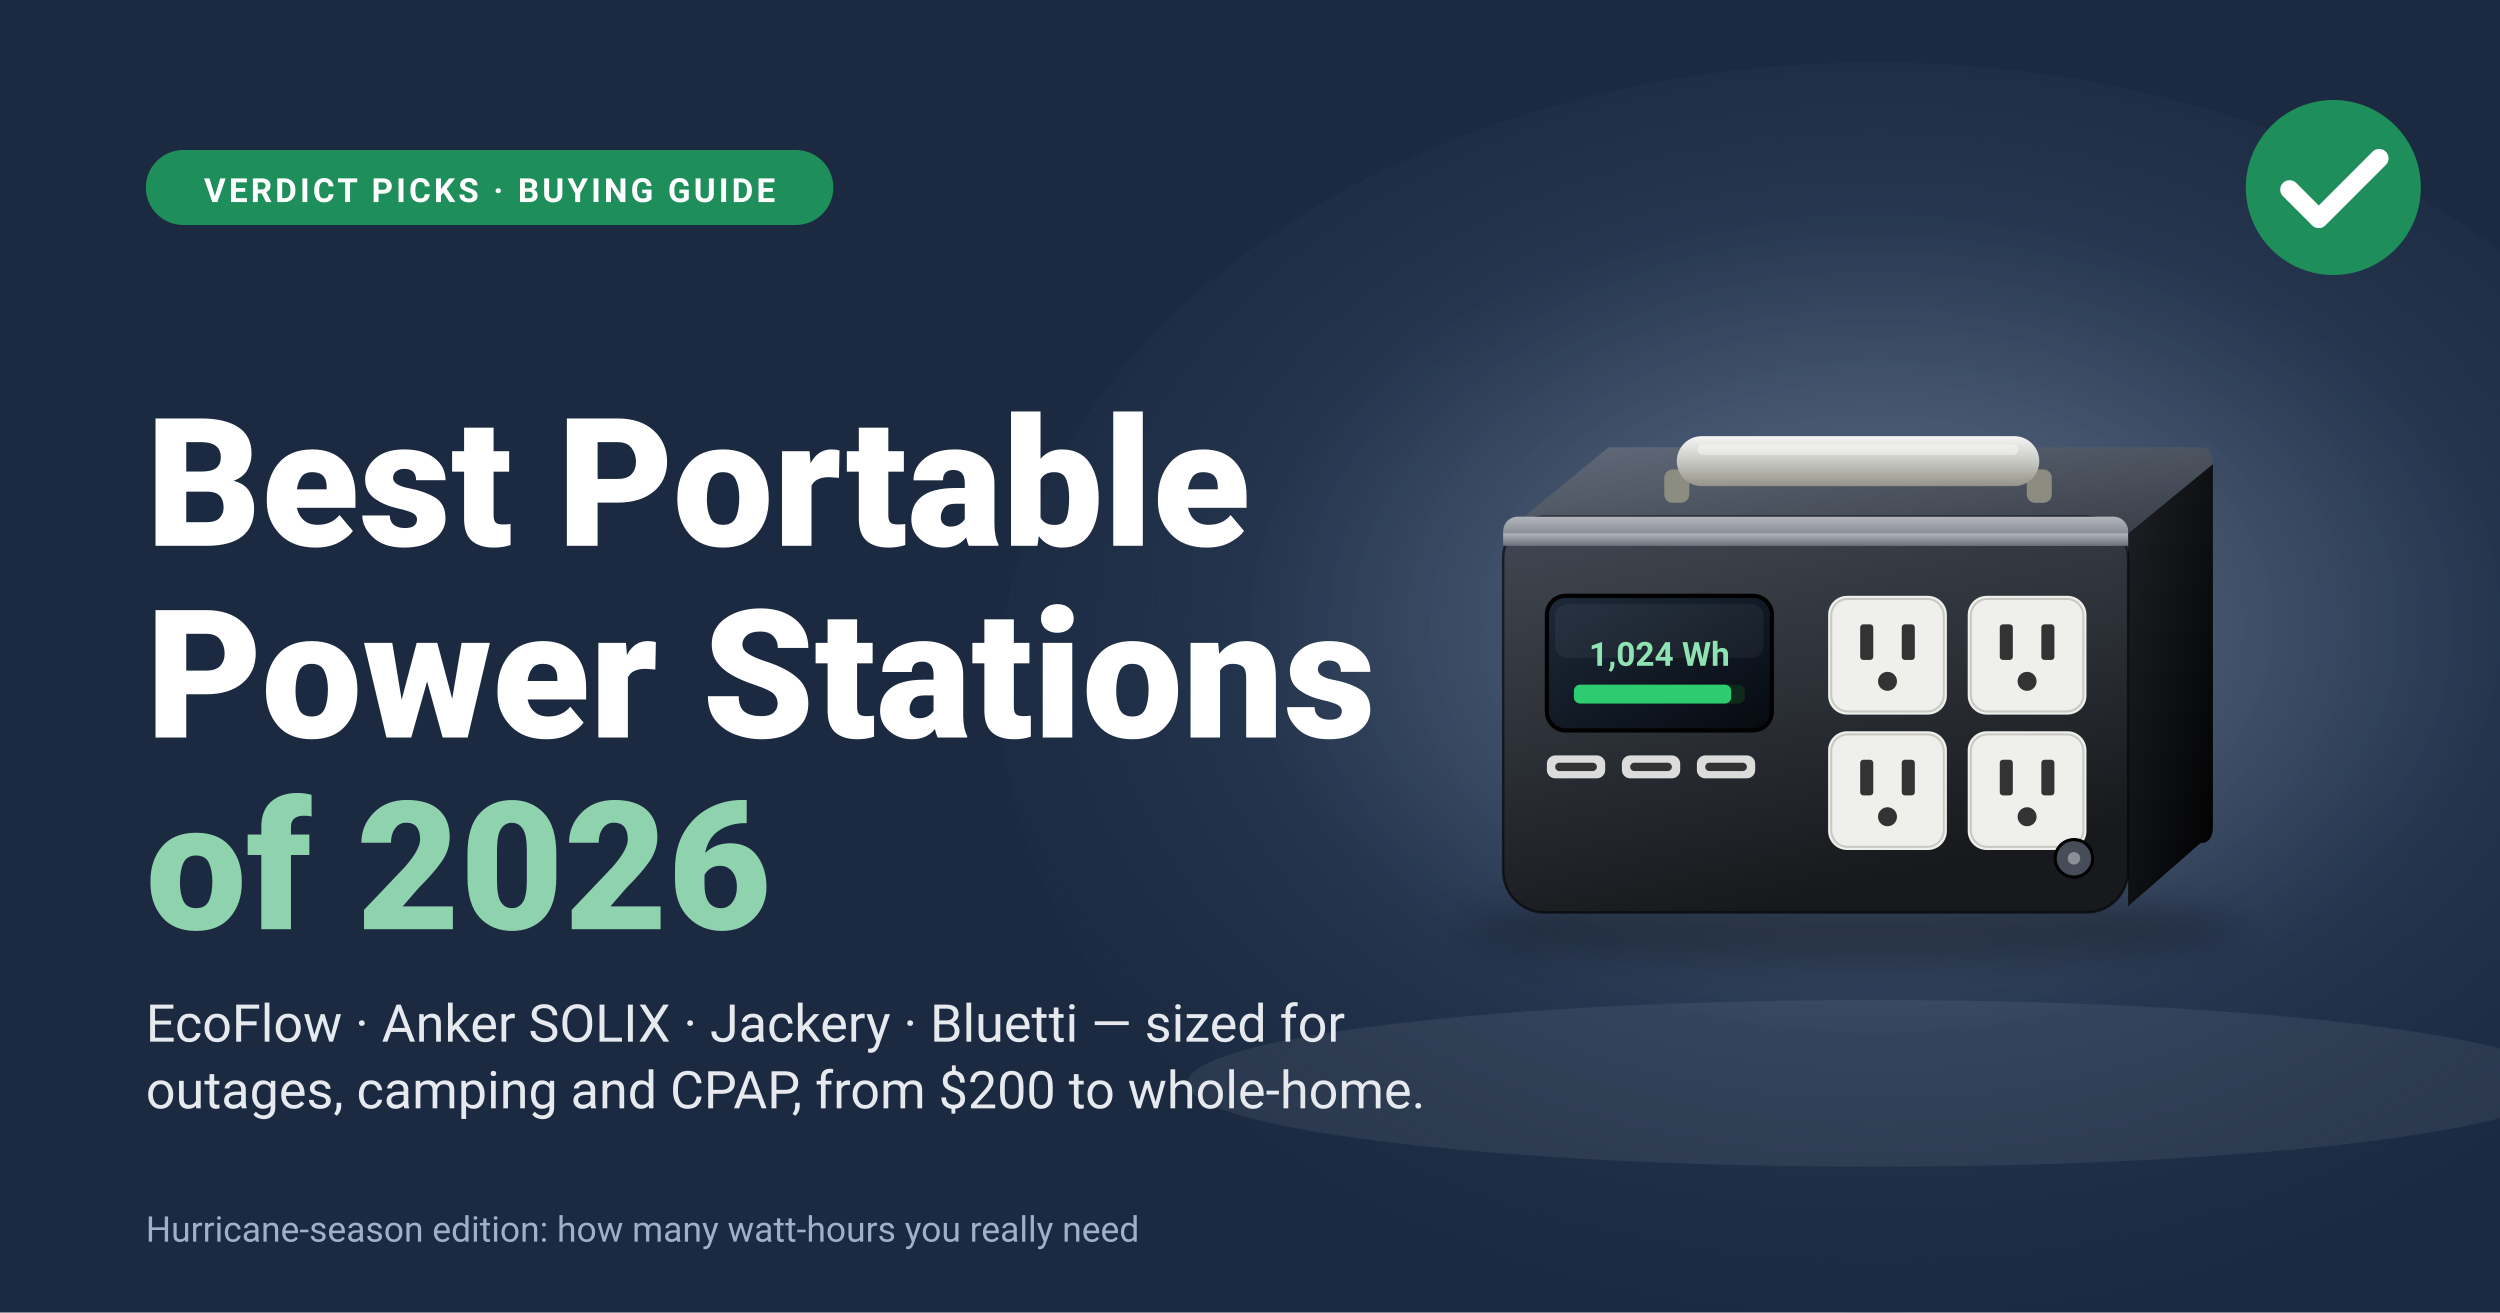
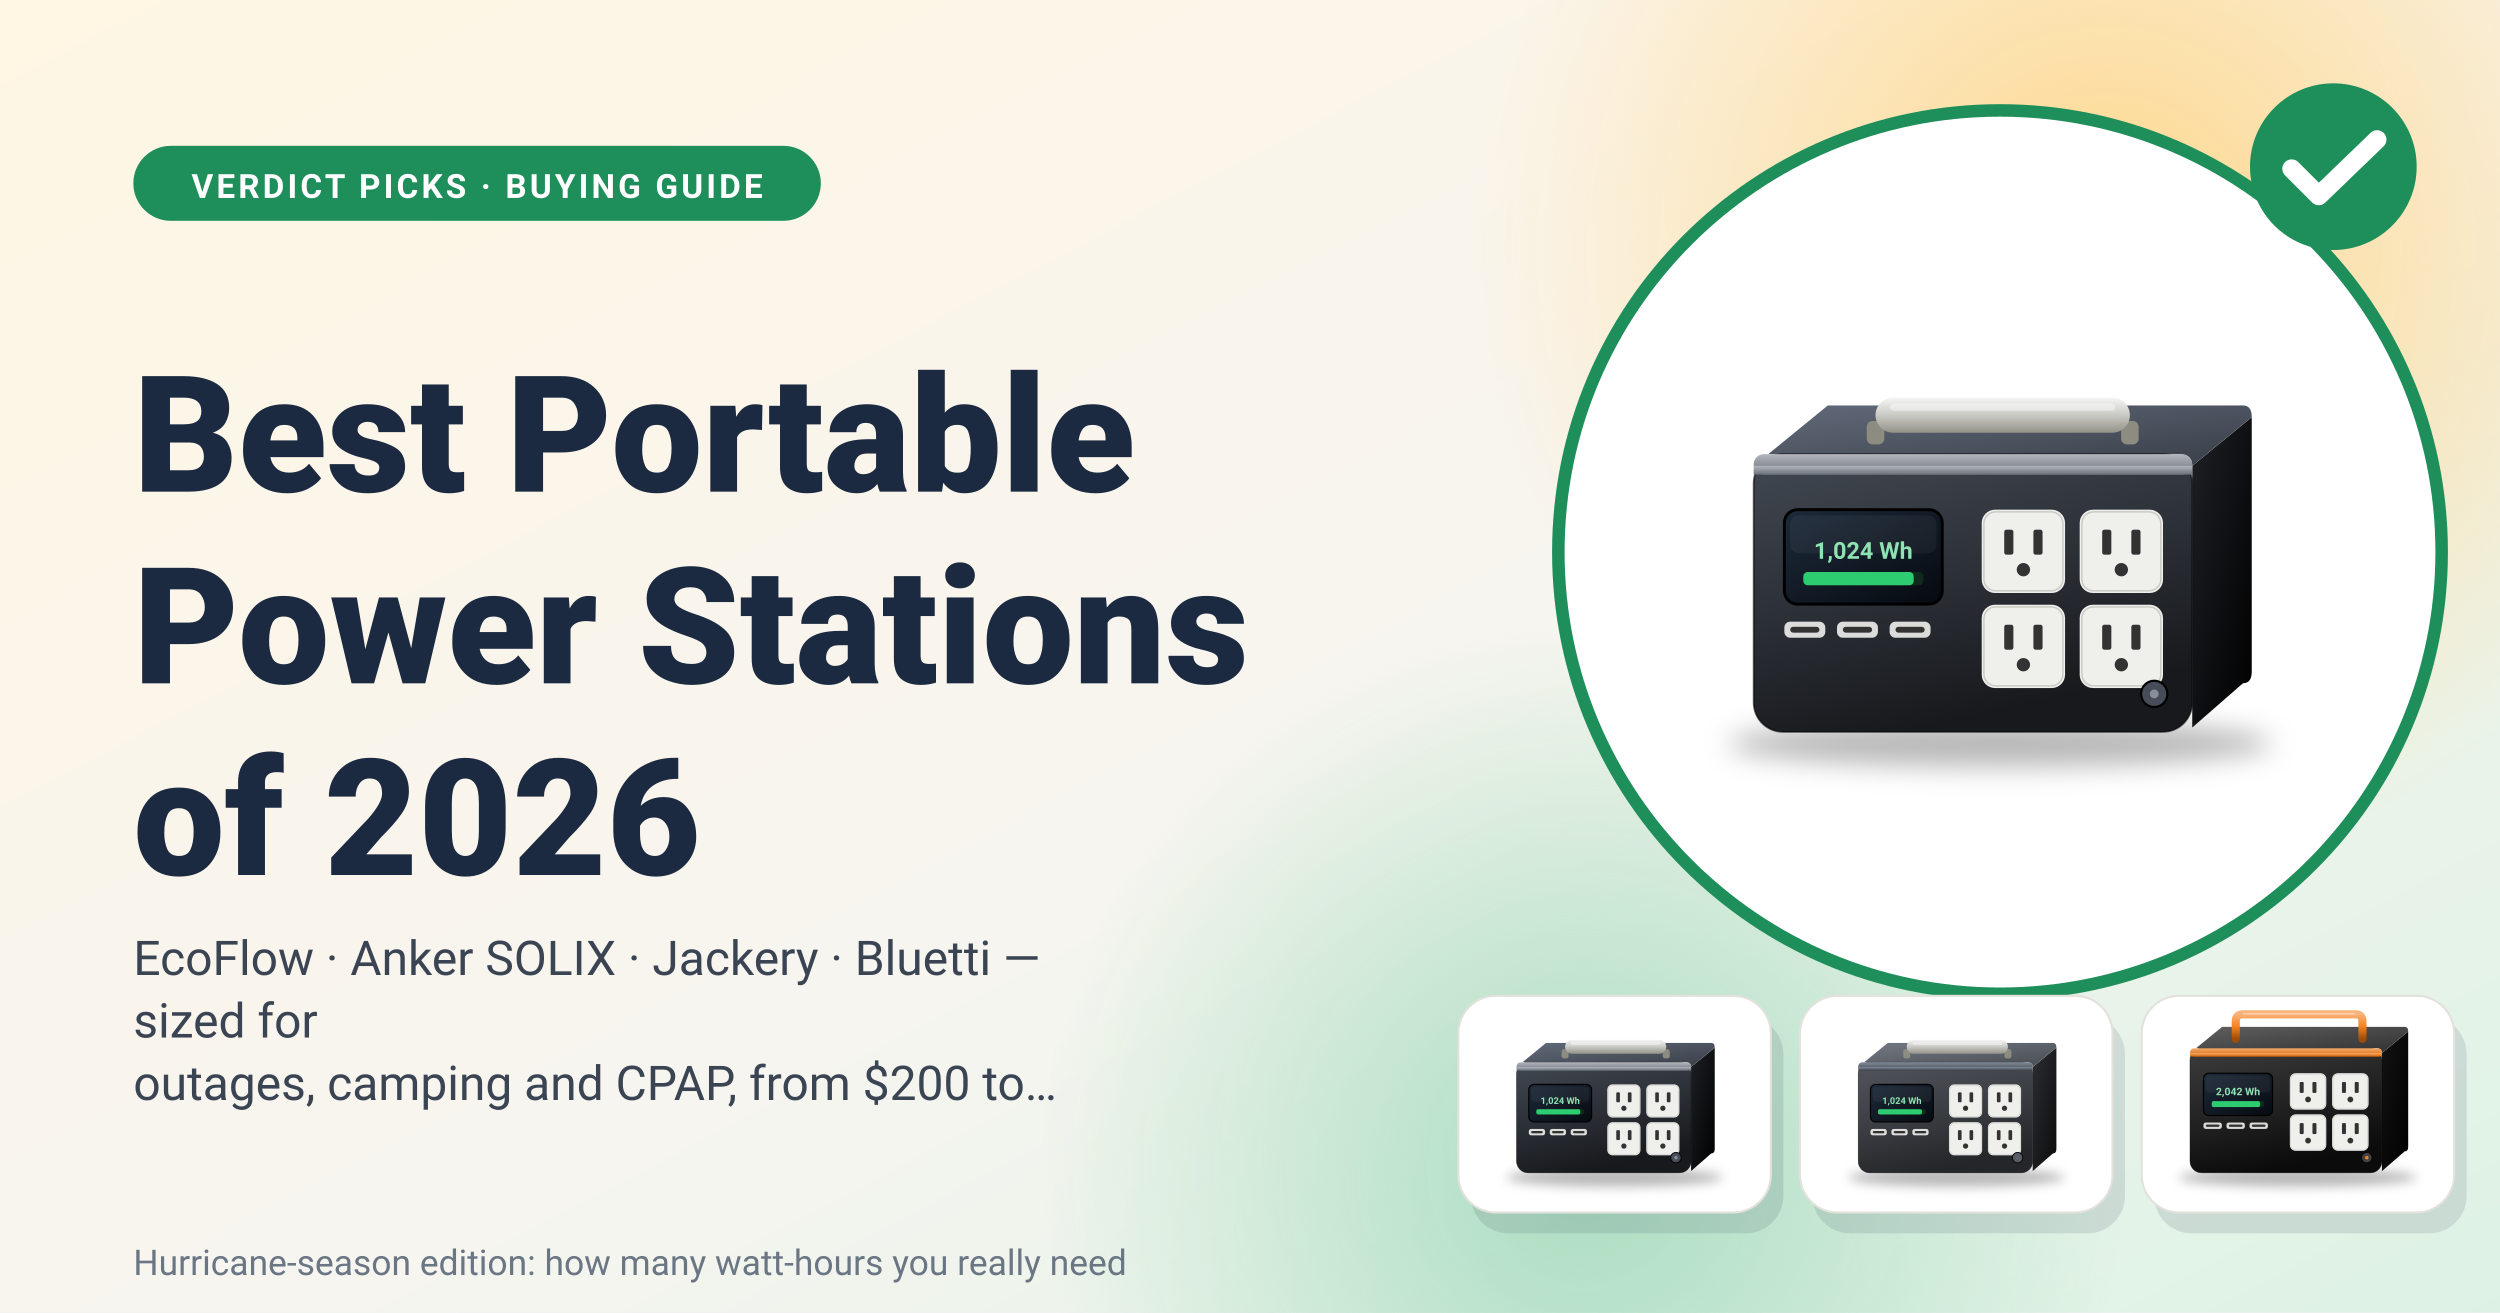
<svg xmlns="http://www.w3.org/2000/svg" viewBox="0 0 1200 630" role="img" aria-label="Best Portable Power Stations of 2026 — Verdict Picks buying guide, with a render of the Anker SOLIX C1000 Gen 2">
  <defs>
-     <radialGradient id="cov-spot" cx="50%" cy="45%" r="60%">
-       <stop offset="0" stop-color="#3A4D6B" />
-       <stop offset="0.6" stop-color="#24344D" />
-       <stop offset="1" stop-color="#1B2A41" stop-opacity="0" />
+     <linearGradient id="bc-bg" x1="0" y1="0" x2="1" y2="1">
+       <stop offset="0" stop-color="#FFF6E3" />
+       <stop offset="0.55" stop-color="#F7F5F0" />
+       <stop offset="1" stop-color="#DDF2E5" />
+     </linearGradient>
+     <radialGradient id="bc-sun" cx="50%" cy="50%" r="50%">
+       <stop offset="0" stop-color="#FFD27A" stop-opacity="0.85" />
+       <stop offset="1" stop-color="#FFD27A" stop-opacity="0" />
    </radialGradient>
-     <radialGradient id="cov-halo" cx="50%" cy="50%" r="50%">
-       <stop offset="0" stop-color="#ffffff" stop-opacity="0.22" />
-       <stop offset="1" stop-color="#ffffff" stop-opacity="0" />
+     <radialGradient id="bc-leaf" cx="50%" cy="50%" r="50%">
+       <stop offset="0" stop-color="#8FD3AE" stop-opacity="0.7" />
+       <stop offset="1" stop-color="#8FD3AE" stop-opacity="0" />
    </radialGradient>
-     <linearGradient id="cov-floor" x1="0" y1="0" x2="0" y2="1">
-       <stop offset="0" stop-color="#ffffff" stop-opacity="0.10" />
-       <stop offset="1" stop-color="#ffffff" stop-opacity="0" />
-     </linearGradient>
  </defs>
-   <rect width="1200" height="630" fill="#1B2A41" />
-   <ellipse cx="900" cy="330" rx="420" ry="300" fill="url(#cov-spot)" />
-   <ellipse cx="900" cy="300" rx="300" ry="200" fill="url(#cov-halo)" />
-   <ellipse cx="900" cy="520" rx="330" ry="40" fill="#ffffff" opacity="0.07" />
+   <rect width="1200" height="630" fill="url(#bc-bg)" />
+   <circle cx="1010" cy="120" r="300" fill="url(#bc-sun)" />
+   <circle cx="760" cy="560" r="260" fill="url(#bc-leaf)" />
  <g font-family="-apple-system,Segoe UI,Roboto,Helvetica,Arial,sans-serif">
-     <rect x="70" y="72" width="330" height="36" rx="18" fill="#1E8E5A" />
-     <text x="235" y="97" text-anchor="middle" font-size="16" font-weight="700" fill="#fff" letter-spacing="1.5">VERDICT PICKS · BUYING GUIDE</text>
-     <text x="70" y="262" font-size="86" font-weight="800" fill="#fff">Best Portable</text>
-     <text x="70" y="354" font-size="86" font-weight="800" fill="#fff">Power Stations</text>
-     <text x="70" y="446" font-size="86" font-weight="800" fill="#8FD3AE">of 2026</text>
-     <text x="70" y="500" font-size="25" fill="#E6E9EE">EcoFlow · Anker SOLIX · Jackery · Bluetti — sized for</text>
-     <text x="70" y="532" font-size="25" fill="#E6E9EE">outages, camping and CPAP, from $200 to whole-home.</text>
-     <text x="70" y="596" font-size="17" fill="#9FB0C7">Hurricane-season edition: how many watt-hours you really need</text>
+     <rect x="64" y="70" width="330" height="36" rx="18" fill="#1E8E5A" />
+     <text x="229" y="95" text-anchor="middle" font-size="16" font-weight="700" fill="#fff" letter-spacing="1.5">VERDICT PICKS · BUYING GUIDE</text>
+     <text x="64" y="236" font-size="78" font-weight="800" fill="#1B2A41">Best Portable</text>
+     <text x="64" y="328" font-size="78" font-weight="800" fill="#1B2A41">Power Stations</text>
+     <text x="64" y="420" font-size="78" font-weight="800" fill="#1B2A41">of 2026</text>
+     <text x="64" y="468" font-size="23" fill="#3A4453">EcoFlow · Anker SOLIX · Jackery · Bluetti —</text>
+     <text x="64" y="498" font-size="23" fill="#3A4453">sized for</text>
+     <text x="64" y="528" font-size="23" fill="#3A4453">outages, camping and CPAP, from $200 to…</text>
+     <text x="64" y="612" font-size="17" fill="#6B7684">Hurricane-season edition: how many watt-hours you really need</text>
  </g>
-   <g transform="translate(590 120) scale(1.0)">
+   <circle cx="960" cy="265" r="212" fill="#fff" />
+   <circle cx="960" cy="265" r="212" fill="none" stroke="#1E8E5A" stroke-width="6" />
+   <g transform="translate(749.4737 128.1579) scale(0.7017544)">
    <defs>
-       <radialGradient id="hero-bg" cx="50%" cy="38%" r="72%">
+       <radialGradient id="bchero-bg" cx="50%" cy="38%" r="72%">
        <stop offset="0" stop-color="#ffffff" />
        <stop offset="0.7" stop-color="#f3f3f1" />
        <stop offset="1" stop-color="#e4e4e1" />
      </radialGradient>
-       <filter id="hero-blur" x="-30%" y="-80%" width="160%" height="300%">
+       <filter id="bchero-blur" x="-30%" y="-80%" width="160%" height="300%">
        <feGaussianBlur stdDeviation="9" />
      </filter>
-       <filter id="hero-soft" x="-20%" y="-20%" width="140%" height="140%">
+       <filter id="bchero-soft" x="-20%" y="-20%" width="140%" height="140%">
        <feGaussianBlur stdDeviation="2.2" />
      </filter>
-       <filter id="hero-glow" x="-50%" y="-50%" width="200%" height="200%">
+       <filter id="bchero-glow" x="-50%" y="-50%" width="200%" height="200%">
        <feGaussianBlur stdDeviation="5" />
      </filter>
-       <linearGradient id="hero-front" x1="0" y1="0" x2="0.35" y2="1">
+       <linearGradient id="bchero-front" x1="0" y1="0" x2="0.35" y2="1">
        <stop offset="0" stop-color="#424852" />
        <stop offset="0.55" stop-color="#2B2F36" />
        <stop offset="1" stop-color="#17191c" />
      </linearGradient>
-       <linearGradient id="hero-side" x1="0" y1="0" x2="1" y2="1">
+       <linearGradient id="bchero-side" x1="0" y1="0" x2="1" y2="1">
        <stop offset="0" stop-color="#1d2025" />
        <stop offset="1" stop-color="#000000" />
      </linearGradient>
-       <linearGradient id="hero-top" x1="0" y1="0" x2="1" y2="1">
+       <linearGradient id="bchero-top" x1="0" y1="0" x2="1" y2="1">
        <stop offset="0" stop-color="#616a7a" />
        <stop offset="1" stop-color="#393e47" />
      </linearGradient>
-       <radialGradient id="hero-dome" cx="38%" cy="32%" r="75%">
+       <radialGradient id="bchero-dome" cx="38%" cy="32%" r="75%">
        <stop offset="0" stop-color="#5d6574" />
        <stop offset="0.6" stop-color="#2B2F36" />
        <stop offset="1" stop-color="#0b0c0e" />
      </radialGradient>
-       <linearGradient id="hero-gloss" x1="0" y1="0" x2="1" y2="1">
+       <linearGradient id="bchero-gloss" x1="0" y1="0" x2="1" y2="1">
        <stop offset="0" stop-color="#ffffff" stop-opacity="0.55" />
        <stop offset="0.5" stop-color="#ffffff" stop-opacity="0.05" />
        <stop offset="1" stop-color="#ffffff" stop-opacity="0" />
      </linearGradient>
-       <linearGradient id="hero-screen" x1="0" y1="0" x2="1" y2="1">
+       <linearGradient id="bchero-screen" x1="0" y1="0" x2="1" y2="1">
        <stop offset="0" stop-color="#1d2a3a" />
        <stop offset="1" stop-color="#060a10" />
      </linearGradient>
-       <linearGradient id="hero-metal" x1="0" y1="0" x2="1" y2="0">
+       <linearGradient id="bchero-metal" x1="0" y1="0" x2="1" y2="0">
        <stop offset="0" stop-color="#d9d9d6" />
        <stop offset="0.35" stop-color="#f4f4f2" />
        <stop offset="0.65" stop-color="#bdbdb9" />
        <stop offset="1" stop-color="#e6e6e3" />
      </linearGradient>
-       <linearGradient id="hero-accent" x1="0" y1="0" x2="0" y2="1">
+       <linearGradient id="bchero-accent" x1="0" y1="0" x2="0" y2="1">
        <stop offset="0" stop-color="#b3b6bc" />
        <stop offset="1" stop-color="#6b707a" />
      </linearGradient>
-       <linearGradient id="hero-lens" x1="0" y1="0" x2="1" y2="1">
+       <linearGradient id="bchero-lens" x1="0" y1="0" x2="1" y2="1">
        <stop offset="0" stop-color="#5a6470" />
        <stop offset="0.45" stop-color="#1c2129" />
        <stop offset="0.55" stop-color="#2b323c" />
        <stop offset="1" stop-color="#0c0f14" />
      </linearGradient>
    </defs>
-     <ellipse cx="300" cy="326" rx="186.0" ry="16" fill="#000" opacity="0.28" filter="url(#hero-blur)" />
-     <linearGradient id="hero-h" x1="0" y1="0" x2="0" y2="1">
+     <ellipse cx="300" cy="326" rx="186.0" ry="16" fill="#000" opacity="0.28" filter="url(#bchero-blur)" />
+     <linearGradient id="bchero-h" x1="0" y1="0" x2="0" y2="1">
      <stop offset="0" stop-color="#f5f5f4" />
      <stop offset="0.5" stop-color="#C9C9C4" />
      <stop offset="1" stop-color="#939389" />
    </linearGradient>
-     <path d="M 431.5 136.0 L 472.2 102.7 L 472.2 276.7 Q 472.2 284.7 466.2 284.7 L 431.5 315.0 Z" fill="url(#hero-side)" />
-     <path d="M 141.5 128 L 182.2 94.7 L 466.2 94.7 Q 472.2 94.7 472.2 102.7 L 431.5 136.0 Q 431.5 128 421.5 128 Z" fill="url(#hero-top)" />
-     <rect x="131.5" y="128" width="300" height="190" rx="20" fill="url(#hero-front)" />
+     <path d="M 431.5 136.0 L 472.2 102.7 L 472.2 276.7 Q 472.2 284.7 466.2 284.7 L 431.5 315.0 Z" fill="url(#bchero-side)" />
+     <path d="M 141.5 128 L 182.2 94.7 L 466.2 94.7 Q 472.2 94.7 472.2 102.7 L 431.5 136.0 Q 431.5 128 421.5 128 Z" fill="url(#bchero-top)" />
+     <rect x="131.5" y="128" width="300" height="190" rx="20" fill="url(#bchero-front)" />
    <rect x="131.5" y="128" width="300" height="190" rx="20" fill="none" stroke="#000000" stroke-width="1.2" opacity="0.6" />
    <path d="M 151.5 131 L 411.5 131" stroke="#fff" stroke-opacity="0.35" stroke-width="2" stroke-linecap="round" />
    <rect x="208.85" y="105.35" width="12" height="16" rx="4" fill="#8c8c81" />
    <rect x="382.85" y="105.35" width="12" height="16" rx="4" fill="#8c8c81" />
-     <rect x="214.85" y="89.35" width="174.0" height="24" rx="12" fill="url(#hero-h)" />
+     <rect x="214.85" y="89.35" width="174.0" height="24" rx="12" fill="url(#bchero-h)" />
    <rect x="224.85" y="93.35" width="154.0" height="5" rx="2.5" fill="#fff" opacity="0.4" />
-     <rect x="131.5" y="128" width="300" height="14" rx="7" fill="url(#hero-accent)" />
-     <rect x="131.5" y="136" width="300" height="6" fill="url(#hero-accent)" />
-     <rect x="152.5" y="166.0" width="108.0" height="64.6" rx="9" fill="url(#hero-screen)" stroke="#000" stroke-width="2" />
+     <rect x="131.5" y="128" width="300" height="14" rx="7" fill="url(#bchero-accent)" />
+     <rect x="131.5" y="136" width="300" height="6" fill="url(#bchero-accent)" />
+     <rect x="152.5" y="166.0" width="108.0" height="64.6" rx="9" fill="url(#bchero-screen)" stroke="#000" stroke-width="2" />
    <rect x="156.5" y="170.0" width="100.0" height="25.84" rx="6" fill="#fff" opacity="0.05" />
    <text x="206.5" y="199.592" text-anchor="middle" font-family="-apple-system,Segoe UI,Roboto,Helvetica,Arial,sans-serif" font-size="16" font-weight="700" fill="#8FE3B2">1,024 Wh</text>
    <rect x="165.46" y="208.636" width="82.08" height="9.044" rx="3" fill="#0f2a1c" />
    <rect x="165.46" y="208.636" width="75.514" height="9.044" rx="3" fill="#2ecc71" />
    <rect x="287.5" y="166.0" width="57.0" height="57.0" rx="9.12" fill="#efefec" />
    <rect x="289.0" y="167.5" width="54.0" height="54.0" rx="7.98" fill="none" stroke="#c9c9c4" stroke-width="1" />
    <rect x="302.89" y="179.68" width="6.27" height="17.1" rx="1.5" fill="#333" />
    <rect x="322.84" y="179.68" width="6.27" height="17.1" rx="1.5" fill="#333" />
    <circle cx="316.0" cy="207.04" r="4.56" fill="#333" />
    <rect x="354.5" y="166.0" width="57.0" height="57.0" rx="9.12" fill="#efefec" />
    <rect x="356.0" y="167.5" width="54.0" height="54.0" rx="7.98" fill="none" stroke="#c9c9c4" stroke-width="1" />
    <rect x="369.89" y="179.68" width="6.27" height="17.1" rx="1.5" fill="#333" />
    <rect x="389.84" y="179.68" width="6.27" height="17.1" rx="1.5" fill="#333" />
    <circle cx="383.0" cy="207.04" r="4.56" fill="#333" />
    <rect x="287.5" y="231.0" width="57.0" height="57.0" rx="9.12" fill="#efefec" />
    <rect x="289.0" y="232.5" width="54.0" height="54.0" rx="7.98" fill="none" stroke="#c9c9c4" stroke-width="1" />
    <rect x="302.89" y="244.68" width="6.27" height="17.1" rx="1.5" fill="#333" />
    <rect x="322.84" y="244.68" width="6.27" height="17.1" rx="1.5" fill="#333" />
    <circle cx="316.0" cy="272.04" r="4.56" fill="#333" />
    <rect x="354.5" y="231.0" width="57.0" height="57.0" rx="9.12" fill="#efefec" />
    <rect x="356.0" y="232.5" width="54.0" height="54.0" rx="7.98" fill="none" stroke="#c9c9c4" stroke-width="1" />
    <rect x="369.89" y="244.68" width="6.27" height="17.1" rx="1.5" fill="#333" />
    <rect x="389.84" y="244.68" width="6.27" height="17.1" rx="1.5" fill="#333" />
    <circle cx="383.0" cy="272.04" r="4.56" fill="#333" />
    <rect x="152.5" y="242.6" width="28.0" height="11" rx="4" fill="#efefec" opacity="0.9" />
    <rect x="156.5" y="246.1" width="20.0" height="4" rx="2" fill="#333" />
    <rect x="188.5" y="242.6" width="28.0" height="11" rx="4" fill="#efefec" opacity="0.9" />
    <rect x="192.5" y="246.1" width="20.0" height="4" rx="2" fill="#333" />
    <rect x="224.5" y="242.6" width="28.0" height="11" rx="4" fill="#efefec" opacity="0.9" />
    <rect x="228.5" y="246.1" width="20.0" height="4" rx="2" fill="#333" />
    <circle cx="405.5" cy="292" r="9" fill="#464d58" stroke="#000000" stroke-width="1.5" />
    <circle cx="405.5" cy="292" r="3" fill="#8A8F98" />
  </g>
-   <circle cx="1120" cy="90" r="42" fill="#1E8E5A" />
-   <path d="M 1099 91 L 1113 105 L 1142 76" fill="none" stroke="#fff" stroke-width="9" stroke-linecap="round" stroke-linejoin="round" />
+   <g transform="translate(700 478)">
+     <rect x="6" y="10" width="150" height="104" rx="18" fill="#1B2A41" opacity="0.12" />
+     <rect width="150" height="104" rx="18" fill="#fff" />
+     <rect width="150" height="104" rx="18" fill="none" stroke="#E3E1DB" />
+     <svg x="8" y="6" width="134" height="92" viewBox="60 40 480 320" preserveAspectRatio="xMidYMid meet">
+       <g transform="translate(0 0) scale(1.0)">
+         <defs>
+           <radialGradient id="cc1000-bg" cx="50%" cy="38%" r="72%">
+             <stop offset="0" stop-color="#ffffff" />
+             <stop offset="0.7" stop-color="#f3f3f1" />
+             <stop offset="1" stop-color="#e4e4e1" />
+           </radialGradient>
+           <filter id="cc1000-blur" x="-30%" y="-80%" width="160%" height="300%">
+             <feGaussianBlur stdDeviation="9" />
+           </filter>
+           <filter id="cc1000-soft" x="-20%" y="-20%" width="140%" height="140%">
+             <feGaussianBlur stdDeviation="2.2" />
+           </filter>
+           <filter id="cc1000-glow" x="-50%" y="-50%" width="200%" height="200%">
+             <feGaussianBlur stdDeviation="5" />
+           </filter>
+           <linearGradient id="cc1000-front" x1="0" y1="0" x2="0.35" y2="1">
+             <stop offset="0" stop-color="#424852" />
+             <stop offset="0.55" stop-color="#2B2F36" />
+             <stop offset="1" stop-color="#17191c" />
+           </linearGradient>
+           <linearGradient id="cc1000-side" x1="0" y1="0" x2="1" y2="1">
+             <stop offset="0" stop-color="#1d2025" />
+             <stop offset="1" stop-color="#000000" />
+           </linearGradient>
+           <linearGradient id="cc1000-top" x1="0" y1="0" x2="1" y2="1">
+             <stop offset="0" stop-color="#616a7a" />
+             <stop offset="1" stop-color="#393e47" />
+           </linearGradient>
+           <radialGradient id="cc1000-dome" cx="38%" cy="32%" r="75%">
+             <stop offset="0" stop-color="#5d6574" />
+             <stop offset="0.6" stop-color="#2B2F36" />
+             <stop offset="1" stop-color="#0b0c0e" />
+           </radialGradient>
+           <linearGradient id="cc1000-gloss" x1="0" y1="0" x2="1" y2="1">
+             <stop offset="0" stop-color="#ffffff" stop-opacity="0.55" />
+             <stop offset="0.5" stop-color="#ffffff" stop-opacity="0.05" />
+             <stop offset="1" stop-color="#ffffff" stop-opacity="0" />
+           </linearGradient>
+           <linearGradient id="cc1000-screen" x1="0" y1="0" x2="1" y2="1">
+             <stop offset="0" stop-color="#1d2a3a" />
+             <stop offset="1" stop-color="#060a10" />
+           </linearGradient>
+           <linearGradient id="cc1000-metal" x1="0" y1="0" x2="1" y2="0">
+             <stop offset="0" stop-color="#d9d9d6" />
+             <stop offset="0.35" stop-color="#f4f4f2" />
+             <stop offset="0.65" stop-color="#bdbdb9" />
+             <stop offset="1" stop-color="#e6e6e3" />
+           </linearGradient>
+           <linearGradient id="cc1000-accent" x1="0" y1="0" x2="0" y2="1">
+             <stop offset="0" stop-color="#b3b6bc" />
+             <stop offset="1" stop-color="#6b707a" />
+           </linearGradient>
+           <linearGradient id="cc1000-lens" x1="0" y1="0" x2="1" y2="1">
+             <stop offset="0" stop-color="#5a6470" />
+             <stop offset="0.45" stop-color="#1c2129" />
+             <stop offset="0.55" stop-color="#2b323c" />
+             <stop offset="1" stop-color="#0c0f14" />
+           </linearGradient>
+         </defs>
+         <ellipse cx="300" cy="326" rx="186.0" ry="16" fill="#000" opacity="0.28" filter="url(#cc1000-blur)" />
+         <linearGradient id="cc1000-h" x1="0" y1="0" x2="0" y2="1">
+           <stop offset="0" stop-color="#f5f5f4" />
+           <stop offset="0.5" stop-color="#C9C9C4" />
+           <stop offset="1" stop-color="#939389" />
+         </linearGradient>
+         <path d="M 431.5 136.0 L 472.2 102.7 L 472.2 276.7 Q 472.2 284.7 466.2 284.7 L 431.5 315.0 Z" fill="url(#cc1000-side)" />
+         <path d="M 141.5 128 L 182.2 94.7 L 466.2 94.7 Q 472.2 94.7 472.2 102.7 L 431.5 136.0 Q 431.5 128 421.5 128 Z" fill="url(#cc1000-top)" />
+         <rect x="131.5" y="128" width="300" height="190" rx="20" fill="url(#cc1000-front)" />
+         <rect x="131.5" y="128" width="300" height="190" rx="20" fill="none" stroke="#000000" stroke-width="1.2" opacity="0.6" />
+         <path d="M 151.5 131 L 411.5 131" stroke="#fff" stroke-opacity="0.35" stroke-width="2" stroke-linecap="round" />
+         <rect x="208.85" y="105.35" width="12" height="16" rx="4" fill="#8c8c81" />
+         <rect x="382.85" y="105.35" width="12" height="16" rx="4" fill="#8c8c81" />
+         <rect x="214.85" y="89.35" width="174.0" height="24" rx="12" fill="url(#cc1000-h)" />
+         <rect x="224.85" y="93.35" width="154.0" height="5" rx="2.5" fill="#fff" opacity="0.4" />
+         <rect x="131.5" y="128" width="300" height="14" rx="7" fill="url(#cc1000-accent)" />
+         <rect x="131.5" y="136" width="300" height="6" fill="url(#cc1000-accent)" />
+         <rect x="152.5" y="166.0" width="108.0" height="64.6" rx="9" fill="url(#cc1000-screen)" stroke="#000" stroke-width="2" />
+         <rect x="156.5" y="170.0" width="100.0" height="25.84" rx="6" fill="#fff" opacity="0.05" />
+         <text x="206.5" y="199.592" text-anchor="middle" font-family="-apple-system,Segoe UI,Roboto,Helvetica,Arial,sans-serif" font-size="16" font-weight="700" fill="#8FE3B2">1,024 Wh</text>
+         <rect x="165.46" y="208.636" width="82.08" height="9.044" rx="3" fill="#0f2a1c" />
+         <rect x="165.46" y="208.636" width="75.514" height="9.044" rx="3" fill="#2ecc71" />
+         <rect x="287.5" y="166.0" width="57.0" height="57.0" rx="9.12" fill="#efefec" />
+         <rect x="289.0" y="167.5" width="54.0" height="54.0" rx="7.98" fill="none" stroke="#c9c9c4" stroke-width="1" />
+         <rect x="302.89" y="179.68" width="6.27" height="17.1" rx="1.5" fill="#333" />
+         <rect x="322.84" y="179.68" width="6.27" height="17.1" rx="1.5" fill="#333" />
+         <circle cx="316.0" cy="207.04" r="4.56" fill="#333" />
+         <rect x="354.5" y="166.0" width="57.0" height="57.0" rx="9.12" fill="#efefec" />
+         <rect x="356.0" y="167.5" width="54.0" height="54.0" rx="7.98" fill="none" stroke="#c9c9c4" stroke-width="1" />
+         <rect x="369.89" y="179.68" width="6.27" height="17.1" rx="1.5" fill="#333" />
+         <rect x="389.84" y="179.68" width="6.27" height="17.1" rx="1.5" fill="#333" />
+         <circle cx="383.0" cy="207.04" r="4.56" fill="#333" />
+         <rect x="287.5" y="231.0" width="57.0" height="57.0" rx="9.12" fill="#efefec" />
+         <rect x="289.0" y="232.5" width="54.0" height="54.0" rx="7.98" fill="none" stroke="#c9c9c4" stroke-width="1" />
+         <rect x="302.89" y="244.68" width="6.27" height="17.1" rx="1.5" fill="#333" />
+         <rect x="322.84" y="244.68" width="6.27" height="17.1" rx="1.5" fill="#333" />
+         <circle cx="316.0" cy="272.04" r="4.56" fill="#333" />
+         <rect x="354.5" y="231.0" width="57.0" height="57.0" rx="9.12" fill="#efefec" />
+         <rect x="356.0" y="232.5" width="54.0" height="54.0" rx="7.98" fill="none" stroke="#c9c9c4" stroke-width="1" />
+         <rect x="369.89" y="244.68" width="6.27" height="17.1" rx="1.5" fill="#333" />
+         <rect x="389.84" y="244.68" width="6.27" height="17.1" rx="1.5" fill="#333" />
+         <circle cx="383.0" cy="272.04" r="4.56" fill="#333" />
+         <rect x="152.5" y="242.6" width="28.0" height="11" rx="4" fill="#efefec" opacity="0.9" />
+         <rect x="156.5" y="246.1" width="20.0" height="4" rx="2" fill="#333" />
+         <rect x="188.5" y="242.6" width="28.0" height="11" rx="4" fill="#efefec" opacity="0.9" />
+         <rect x="192.5" y="246.1" width="20.0" height="4" rx="2" fill="#333" />
+         <rect x="224.5" y="242.6" width="28.0" height="11" rx="4" fill="#efefec" opacity="0.9" />
+         <rect x="228.5" y="246.1" width="20.0" height="4" rx="2" fill="#333" />
+         <circle cx="405.5" cy="292" r="9" fill="#464d58" stroke="#000000" stroke-width="1.5" />
+         <circle cx="405.5" cy="292" r="3" fill="#8A8F98" />
+       </g>
+     </svg>
+   </g>
+   <g transform="translate(864 478)">
+     <rect x="6" y="10" width="150" height="104" rx="18" fill="#1B2A41" opacity="0.12" />
+     <rect width="150" height="104" rx="18" fill="#fff" />
+     <rect width="150" height="104" rx="18" fill="none" stroke="#E3E1DB" />
+     <svg x="8" y="6" width="134" height="92" viewBox="60 40 480 320" preserveAspectRatio="xMidYMid meet">
+       <g transform="translate(0 0) scale(1.0)">
+         <defs>
+           <radialGradient id="cdelta3plus-bg" cx="50%" cy="38%" r="72%">
+             <stop offset="0" stop-color="#ffffff" />
+             <stop offset="0.7" stop-color="#f3f3f1" />
+             <stop offset="1" stop-color="#e4e4e1" />
+           </radialGradient>
+           <filter id="cdelta3plus-blur" x="-30%" y="-80%" width="160%" height="300%">
+             <feGaussianBlur stdDeviation="9" />
+           </filter>
+           <filter id="cdelta3plus-soft" x="-20%" y="-20%" width="140%" height="140%">
+             <feGaussianBlur stdDeviation="2.2" />
+           </filter>
+           <filter id="cdelta3plus-glow" x="-50%" y="-50%" width="200%" height="200%">
+             <feGaussianBlur stdDeviation="5" />
+           </filter>
+           <linearGradient id="cdelta3plus-front" x1="0" y1="0" x2="0.35" y2="1">
+             <stop offset="0" stop-color="#52565d" />
+             <stop offset="0.55" stop-color="#3A3D42" />
+             <stop offset="1" stop-color="#25262a" />
+           </linearGradient>
+           <linearGradient id="cdelta3plus-side" x1="0" y1="0" x2="1" y2="1">
+             <stop offset="0" stop-color="#2c2e32" />
+             <stop offset="1" stop-color="#0a0b0c" />
+           </linearGradient>
+           <linearGradient id="cdelta3plus-top" x1="0" y1="0" x2="1" y2="1">
+             <stop offset="0" stop-color="#737983" />
+             <stop offset="1" stop-color="#484c52" />
+           </linearGradient>
+           <radialGradient id="cdelta3plus-dome" cx="38%" cy="32%" r="75%">
+             <stop offset="0" stop-color="#6e747e" />
+             <stop offset="0.6" stop-color="#3A3D42" />
+             <stop offset="1" stop-color="#191a1c" />
+           </radialGradient>
+           <linearGradient id="cdelta3plus-gloss" x1="0" y1="0" x2="1" y2="1">
+             <stop offset="0" stop-color="#ffffff" stop-opacity="0.55" />
+             <stop offset="0.5" stop-color="#ffffff" stop-opacity="0.05" />
+             <stop offset="1" stop-color="#ffffff" stop-opacity="0" />
+           </linearGradient>
+           <linearGradient id="cdelta3plus-screen" x1="0" y1="0" x2="1" y2="1">
+             <stop offset="0" stop-color="#1d2a3a" />
+             <stop offset="1" stop-color="#060a10" />
+           </linearGradient>
+           <linearGradient id="cdelta3plus-metal" x1="0" y1="0" x2="1" y2="0">
+             <stop offset="0" stop-color="#d9d9d6" />
+             <stop offset="0.35" stop-color="#f4f4f2" />
+             <stop offset="0.65" stop-color="#bdbdb9" />
+             <stop offset="1" stop-color="#e6e6e3" />
+           </linearGradient>
+           <linearGradient id="cdelta3plus-accent" x1="0" y1="0" x2="0" y2="1">
+             <stop offset="0" stop-color="#818a98" />
+             <stop offset="1" stop-color="#40464e" />
+           </linearGradient>
+           <linearGradient id="cdelta3plus-lens" x1="0" y1="0" x2="1" y2="1">
+             <stop offset="0" stop-color="#5a6470" />
+             <stop offset="0.45" stop-color="#1c2129" />
+             <stop offset="0.55" stop-color="#2b323c" />
+             <stop offset="1" stop-color="#0c0f14" />
+           </linearGradient>
+         </defs>
+         <ellipse cx="300" cy="326" rx="186.0" ry="16" fill="#000" opacity="0.28" filter="url(#cdelta3plus-blur)" />
+         <linearGradient id="cdelta3plus-h" x1="0" y1="0" x2="0" y2="1">
+           <stop offset="0" stop-color="#f5f5f4" />
+           <stop offset="0.5" stop-color="#C9C9C4" />
+           <stop offset="1" stop-color="#939389" />
+         </linearGradient>
+         <path d="M 431.5 136.0 L 472.2 102.7 L 472.2 276.7 Q 472.2 284.7 466.2 284.7 L 431.5 315.0 Z" fill="url(#cdelta3plus-side)" />
+         <path d="M 141.5 128 L 182.2 94.7 L 466.2 94.7 Q 472.2 94.7 472.2 102.7 L 431.5 136.0 Q 431.5 128 421.5 128 Z" fill="url(#cdelta3plus-top)" />
+         <rect x="131.5" y="128" width="300" height="190" rx="20" fill="url(#cdelta3plus-front)" />
+         <rect x="131.5" y="128" width="300" height="190" rx="20" fill="none" stroke="#000000" stroke-width="1.2" opacity="0.6" />
+         <path d="M 151.5 131 L 411.5 131" stroke="#fff" stroke-opacity="0.35" stroke-width="2" stroke-linecap="round" />
+         <rect x="208.85" y="105.35" width="12" height="16" rx="4" fill="#8c8c81" />
+         <rect x="382.85" y="105.35" width="12" height="16" rx="4" fill="#8c8c81" />
+         <rect x="214.85" y="89.35" width="174.0" height="24" rx="12" fill="url(#cdelta3plus-h)" />
+         <rect x="224.85" y="93.35" width="154.0" height="5" rx="2.5" fill="#fff" opacity="0.4" />
+         <rect x="131.5" y="128" width="300" height="14" rx="7" fill="url(#cdelta3plus-accent)" />
+         <rect x="131.5" y="136" width="300" height="6" fill="url(#cdelta3plus-accent)" />
+         <rect x="152.5" y="166.0" width="108.0" height="64.6" rx="9" fill="url(#cdelta3plus-screen)" stroke="#000" stroke-width="2" />
+         <rect x="156.5" y="170.0" width="100.0" height="25.84" rx="6" fill="#fff" opacity="0.05" />
+         <text x="206.5" y="199.592" text-anchor="middle" font-family="-apple-system,Segoe UI,Roboto,Helvetica,Arial,sans-serif" font-size="16" font-weight="700" fill="#8FE3B2">1,024 Wh</text>
+         <rect x="165.46" y="208.636" width="82.08" height="9.044" rx="3" fill="#0f2a1c" />
+         <rect x="165.46" y="208.636" width="75.514" height="9.044" rx="3" fill="#2ecc71" />
+         <rect x="287.5" y="166.0" width="57.0" height="57.0" rx="9.12" fill="#efefec" />
+         <rect x="289.0" y="167.5" width="54.0" height="54.0" rx="7.98" fill="none" stroke="#c9c9c4" stroke-width="1" />
+         <rect x="302.89" y="179.68" width="6.27" height="17.1" rx="1.5" fill="#333" />
+         <rect x="322.84" y="179.68" width="6.27" height="17.1" rx="1.5" fill="#333" />
+         <circle cx="316.0" cy="207.04" r="4.56" fill="#333" />
+         <rect x="354.5" y="166.0" width="57.0" height="57.0" rx="9.12" fill="#efefec" />
+         <rect x="356.0" y="167.5" width="54.0" height="54.0" rx="7.98" fill="none" stroke="#c9c9c4" stroke-width="1" />
+         <rect x="369.89" y="179.68" width="6.27" height="17.1" rx="1.5" fill="#333" />
+         <rect x="389.84" y="179.68" width="6.27" height="17.1" rx="1.5" fill="#333" />
+         <circle cx="383.0" cy="207.04" r="4.56" fill="#333" />
+         <rect x="287.5" y="231.0" width="57.0" height="57.0" rx="9.12" fill="#efefec" />
+         <rect x="289.0" y="232.5" width="54.0" height="54.0" rx="7.98" fill="none" stroke="#c9c9c4" stroke-width="1" />
+         <rect x="302.89" y="244.68" width="6.27" height="17.1" rx="1.5" fill="#333" />
+         <rect x="322.84" y="244.68" width="6.27" height="17.1" rx="1.5" fill="#333" />
+         <circle cx="316.0" cy="272.04" r="4.56" fill="#333" />
+         <rect x="354.5" y="231.0" width="57.0" height="57.0" rx="9.12" fill="#efefec" />
+         <rect x="356.0" y="232.5" width="54.0" height="54.0" rx="7.98" fill="none" stroke="#c9c9c4" stroke-width="1" />
+         <rect x="369.89" y="244.68" width="6.27" height="17.1" rx="1.5" fill="#333" />
+         <rect x="389.84" y="244.68" width="6.27" height="17.1" rx="1.5" fill="#333" />
+         <circle cx="383.0" cy="272.04" r="4.56" fill="#333" />
+         <rect x="152.5" y="242.6" width="28.0" height="11" rx="4" fill="#efefec" opacity="0.9" />
+         <rect x="156.5" y="246.1" width="20.0" height="4" rx="2" fill="#333" />
+         <rect x="188.5" y="242.6" width="28.0" height="11" rx="4" fill="#efefec" opacity="0.9" />
+         <rect x="192.5" y="246.1" width="20.0" height="4" rx="2" fill="#333" />
+         <rect x="224.5" y="242.6" width="28.0" height="11" rx="4" fill="#efefec" opacity="0.9" />
+         <rect x="228.5" y="246.1" width="20.0" height="4" rx="2" fill="#333" />
+         <circle cx="405.5" cy="292" r="9" fill="#575b63" stroke="#000000" stroke-width="1.5" />
+         <circle cx="405.5" cy="292" r="3" fill="#5C6470" />
+       </g>
+     </svg>
+   </g>
+   <g transform="translate(1028 478)">
+     <rect x="6" y="10" width="150" height="104" rx="18" fill="#1B2A41" opacity="0.12" />
+     <rect width="150" height="104" rx="18" fill="#fff" />
+     <rect width="150" height="104" rx="18" fill="none" stroke="#E3E1DB" />
+     <svg x="8" y="6" width="134" height="92" viewBox="60 40 480 320" preserveAspectRatio="xMidYMid meet">
+       <g transform="translate(0 0) scale(1.0)">
+         <defs>
+           <radialGradient id="c2000v2-bg" cx="50%" cy="38%" r="72%">
+             <stop offset="0" stop-color="#ffffff" />
+             <stop offset="0.7" stop-color="#f3f3f1" />
+             <stop offset="1" stop-color="#e4e4e1" />
+           </radialGradient>
+           <filter id="c2000v2-blur" x="-30%" y="-80%" width="160%" height="300%">
+             <feGaussianBlur stdDeviation="9" />
+           </filter>
+           <filter id="c2000v2-soft" x="-20%" y="-20%" width="140%" height="140%">
+             <feGaussianBlur stdDeviation="2.2" />
+           </filter>
+           <filter id="c2000v2-glow" x="-50%" y="-50%" width="200%" height="200%">
+             <feGaussianBlur stdDeviation="5" />
+           </filter>
+           <linearGradient id="c2000v2-front" x1="0" y1="0" x2="0.35" y2="1">
+             <stop offset="0" stop-color="#3c3c3c" />
+             <stop offset="0.55" stop-color="#222" />
+             <stop offset="1" stop-color="#0b0b0b" />
+           </linearGradient>
+           <linearGradient id="c2000v2-side" x1="0" y1="0" x2="1" y2="1">
+             <stop offset="0" stop-color="#131313" />
+             <stop offset="1" stop-color="#000000" />
+           </linearGradient>
+           <linearGradient id="c2000v2-top" x1="0" y1="0" x2="1" y2="1">
+             <stop offset="0" stop-color="#5f5f5f" />
+             <stop offset="1" stop-color="#313131" />
+           </linearGradient>
+           <radialGradient id="c2000v2-dome" cx="38%" cy="32%" r="75%">
+             <stop offset="0" stop-color="#5a5a5a" />
+             <stop offset="0.6" stop-color="#222" />
+             <stop offset="1" stop-color="#000000" />
+           </radialGradient>
+           <linearGradient id="c2000v2-gloss" x1="0" y1="0" x2="1" y2="1">
+             <stop offset="0" stop-color="#ffffff" stop-opacity="0.55" />
+             <stop offset="0.5" stop-color="#ffffff" stop-opacity="0.05" />
+             <stop offset="1" stop-color="#ffffff" stop-opacity="0" />
+           </linearGradient>
+           <linearGradient id="c2000v2-screen" x1="0" y1="0" x2="1" y2="1">
+             <stop offset="0" stop-color="#1d2a3a" />
+             <stop offset="1" stop-color="#060a10" />
+           </linearGradient>
+           <linearGradient id="c2000v2-metal" x1="0" y1="0" x2="1" y2="0">
+             <stop offset="0" stop-color="#d9d9d6" />
+             <stop offset="0.35" stop-color="#f4f4f2" />
+             <stop offset="0.65" stop-color="#bdbdb9" />
+             <stop offset="1" stop-color="#e6e6e3" />
+           </linearGradient>
+           <linearGradient id="c2000v2-accent" x1="0" y1="0" x2="0" y2="1">
+             <stop offset="0" stop-color="#f8ab69" />
+             <stop offset="1" stop-color="#cf6409" />
+           </linearGradient>
+           <linearGradient id="c2000v2-lens" x1="0" y1="0" x2="1" y2="1">
+             <stop offset="0" stop-color="#5a6470" />
+             <stop offset="0.45" stop-color="#1c2129" />
+             <stop offset="0.55" stop-color="#2b323c" />
+             <stop offset="1" stop-color="#0c0f14" />
+           </linearGradient>
+         </defs>
+         <ellipse cx="300" cy="326" rx="204.6" ry="16" fill="#000" opacity="0.28" filter="url(#c2000v2-blur)" />
+         <linearGradient id="c2000v2-h" x1="0" y1="0" x2="0" y2="1">
+           <stop offset="0" stop-color="#f9b378" />
+           <stop offset="0.5" stop-color="#F58220" />
+           <stop offset="1" stop-color="#9e4c07" />
+         </linearGradient>
+         <path d="M 444.5 112.0 L 489.6 75.1 L 489.6 273.1 Q 489.6 281.1 483.6 281.1 L 444.5 315.0 Z" fill="url(#c2000v2-side)" />
+         <path d="M 124.5 104 L 169.6 67.1 L 483.6 67.1 Q 489.6 67.1 489.6 75.1 L 444.5 112.0 Q 444.5 104 434.5 104 Z" fill="url(#c2000v2-top)" />
+         <rect x="114.5" y="104" width="330" height="214" rx="20" fill="url(#c2000v2-front)" />
+         <rect x="114.5" y="104" width="330" height="214" rx="20" fill="none" stroke="#000000" stroke-width="1.2" opacity="0.6" />
+         <path d="M 134.5 107 L 424.5 107" stroke="#fff" stroke-opacity="0.35" stroke-width="2" stroke-linecap="round" />
+         <path d="M 193.15 87.55 L 193.15 57.55 Q 193.15 45.55 205.15 45.55 L 398.95 45.55 Q 410.95 45.55 410.95 57.55 L 410.95 87.55" fill="none" stroke="url(#c2000v2-h)" stroke-width="14" stroke-linecap="round" />
+         <path d="M 207.15 44.55 L 396.95 44.55" stroke="#fff" stroke-opacity="0.35" stroke-width="3" stroke-linecap="round" />
+         <rect x="114.5" y="104" width="330" height="14" rx="7" fill="url(#c2000v2-accent)" />
+         <rect x="114.5" y="112" width="330" height="6" fill="url(#c2000v2-accent)" />
+         <rect x="137.6" y="146.8" width="118.8" height="72.76" rx="9" fill="url(#c2000v2-screen)" stroke="#000" stroke-width="2" />
+         <rect x="141.6" y="150.8" width="110.8" height="29.104" rx="6" fill="#fff" opacity="0.05" />
+         <text x="197.0" y="184.635" text-anchor="middle" font-family="-apple-system,Segoe UI,Roboto,Helvetica,Arial,sans-serif" font-size="18" font-weight="700" fill="#8FE3B2">2,042 Wh</text>
+         <rect x="151.856" y="194.822" width="90.288" height="10.186" rx="3" fill="#0f2a1c" />
+         <rect x="151.856" y="194.822" width="83.065" height="10.186" rx="3" fill="#2ecc71" />
+         <rect x="286.1" y="146.8" width="62.7" height="62.7" rx="10.032" fill="#efefec" />
+         <rect x="287.6" y="148.3" width="59.7" height="59.7" rx="8.778" fill="none" stroke="#c9c9c4" stroke-width="1" />
+         <rect x="303.029" y="161.848" width="6.897" height="18.81" rx="1.5" fill="#333" />
+         <rect x="324.974" y="161.848" width="6.897" height="18.81" rx="1.5" fill="#333" />
+         <circle cx="317.45" cy="191.944" r="5.016" fill="#333" />
+         <rect x="358.8" y="146.8" width="62.7" height="62.7" rx="10.032" fill="#efefec" />
+         <rect x="360.3" y="148.3" width="59.7" height="59.7" rx="8.778" fill="none" stroke="#c9c9c4" stroke-width="1" />
+         <rect x="375.729" y="161.848" width="6.897" height="18.81" rx="1.5" fill="#333" />
+         <rect x="397.674" y="161.848" width="6.897" height="18.81" rx="1.5" fill="#333" />
+         <circle cx="390.15" cy="191.944" r="5.016" fill="#333" />
+         <rect x="286.1" y="217.5" width="62.7" height="62.7" rx="10.032" fill="#efefec" />
+         <rect x="287.6" y="219.0" width="59.7" height="59.7" rx="8.778" fill="none" stroke="#c9c9c4" stroke-width="1" />
+         <rect x="303.029" y="232.548" width="6.897" height="18.81" rx="1.5" fill="#333" />
+         <rect x="324.974" y="232.548" width="6.897" height="18.81" rx="1.5" fill="#333" />
+         <circle cx="317.45" cy="262.644" r="5.016" fill="#333" />
+         <rect x="358.8" y="217.5" width="62.7" height="62.7" rx="10.032" fill="#efefec" />
+         <rect x="360.3" y="219.0" width="59.7" height="59.7" rx="8.778" fill="none" stroke="#c9c9c4" stroke-width="1" />
+         <rect x="375.729" y="232.548" width="6.897" height="18.81" rx="1.5" fill="#333" />
+         <rect x="397.674" y="232.548" width="6.897" height="18.81" rx="1.5" fill="#333" />
+         <circle cx="390.15" cy="262.644" r="5.016" fill="#333" />
+         <rect x="137.6" y="231.56" width="31.6" height="11" rx="4" fill="#efefec" opacity="0.9" />
+         <rect x="141.6" y="235.06" width="23.6" height="4" rx="2" fill="#333" />
+         <rect x="177.2" y="231.56" width="31.6" height="11" rx="4" fill="#efefec" opacity="0.9" />
+         <rect x="181.2" y="235.06" width="23.6" height="4" rx="2" fill="#333" />
+         <rect x="216.8" y="231.56" width="31.6" height="11" rx="4" fill="#efefec" opacity="0.9" />
+         <rect x="220.8" y="235.06" width="23.6" height="4" rx="2" fill="#333" />
+         <circle cx="418.5" cy="292" r="9" fill="#414141" stroke="#000000" stroke-width="1.5" />
+         <circle cx="418.5" cy="292" r="3" fill="#F58220" />
+       </g>
+     </svg>
+   </g>
+   <circle cx="1120" cy="80" r="40" fill="#1E8E5A" />
+   <path d="M 1100 81 L 1113 94 L 1141 67" fill="none" stroke="#fff" stroke-width="9" stroke-linecap="round" stroke-linejoin="round" />
</svg>
